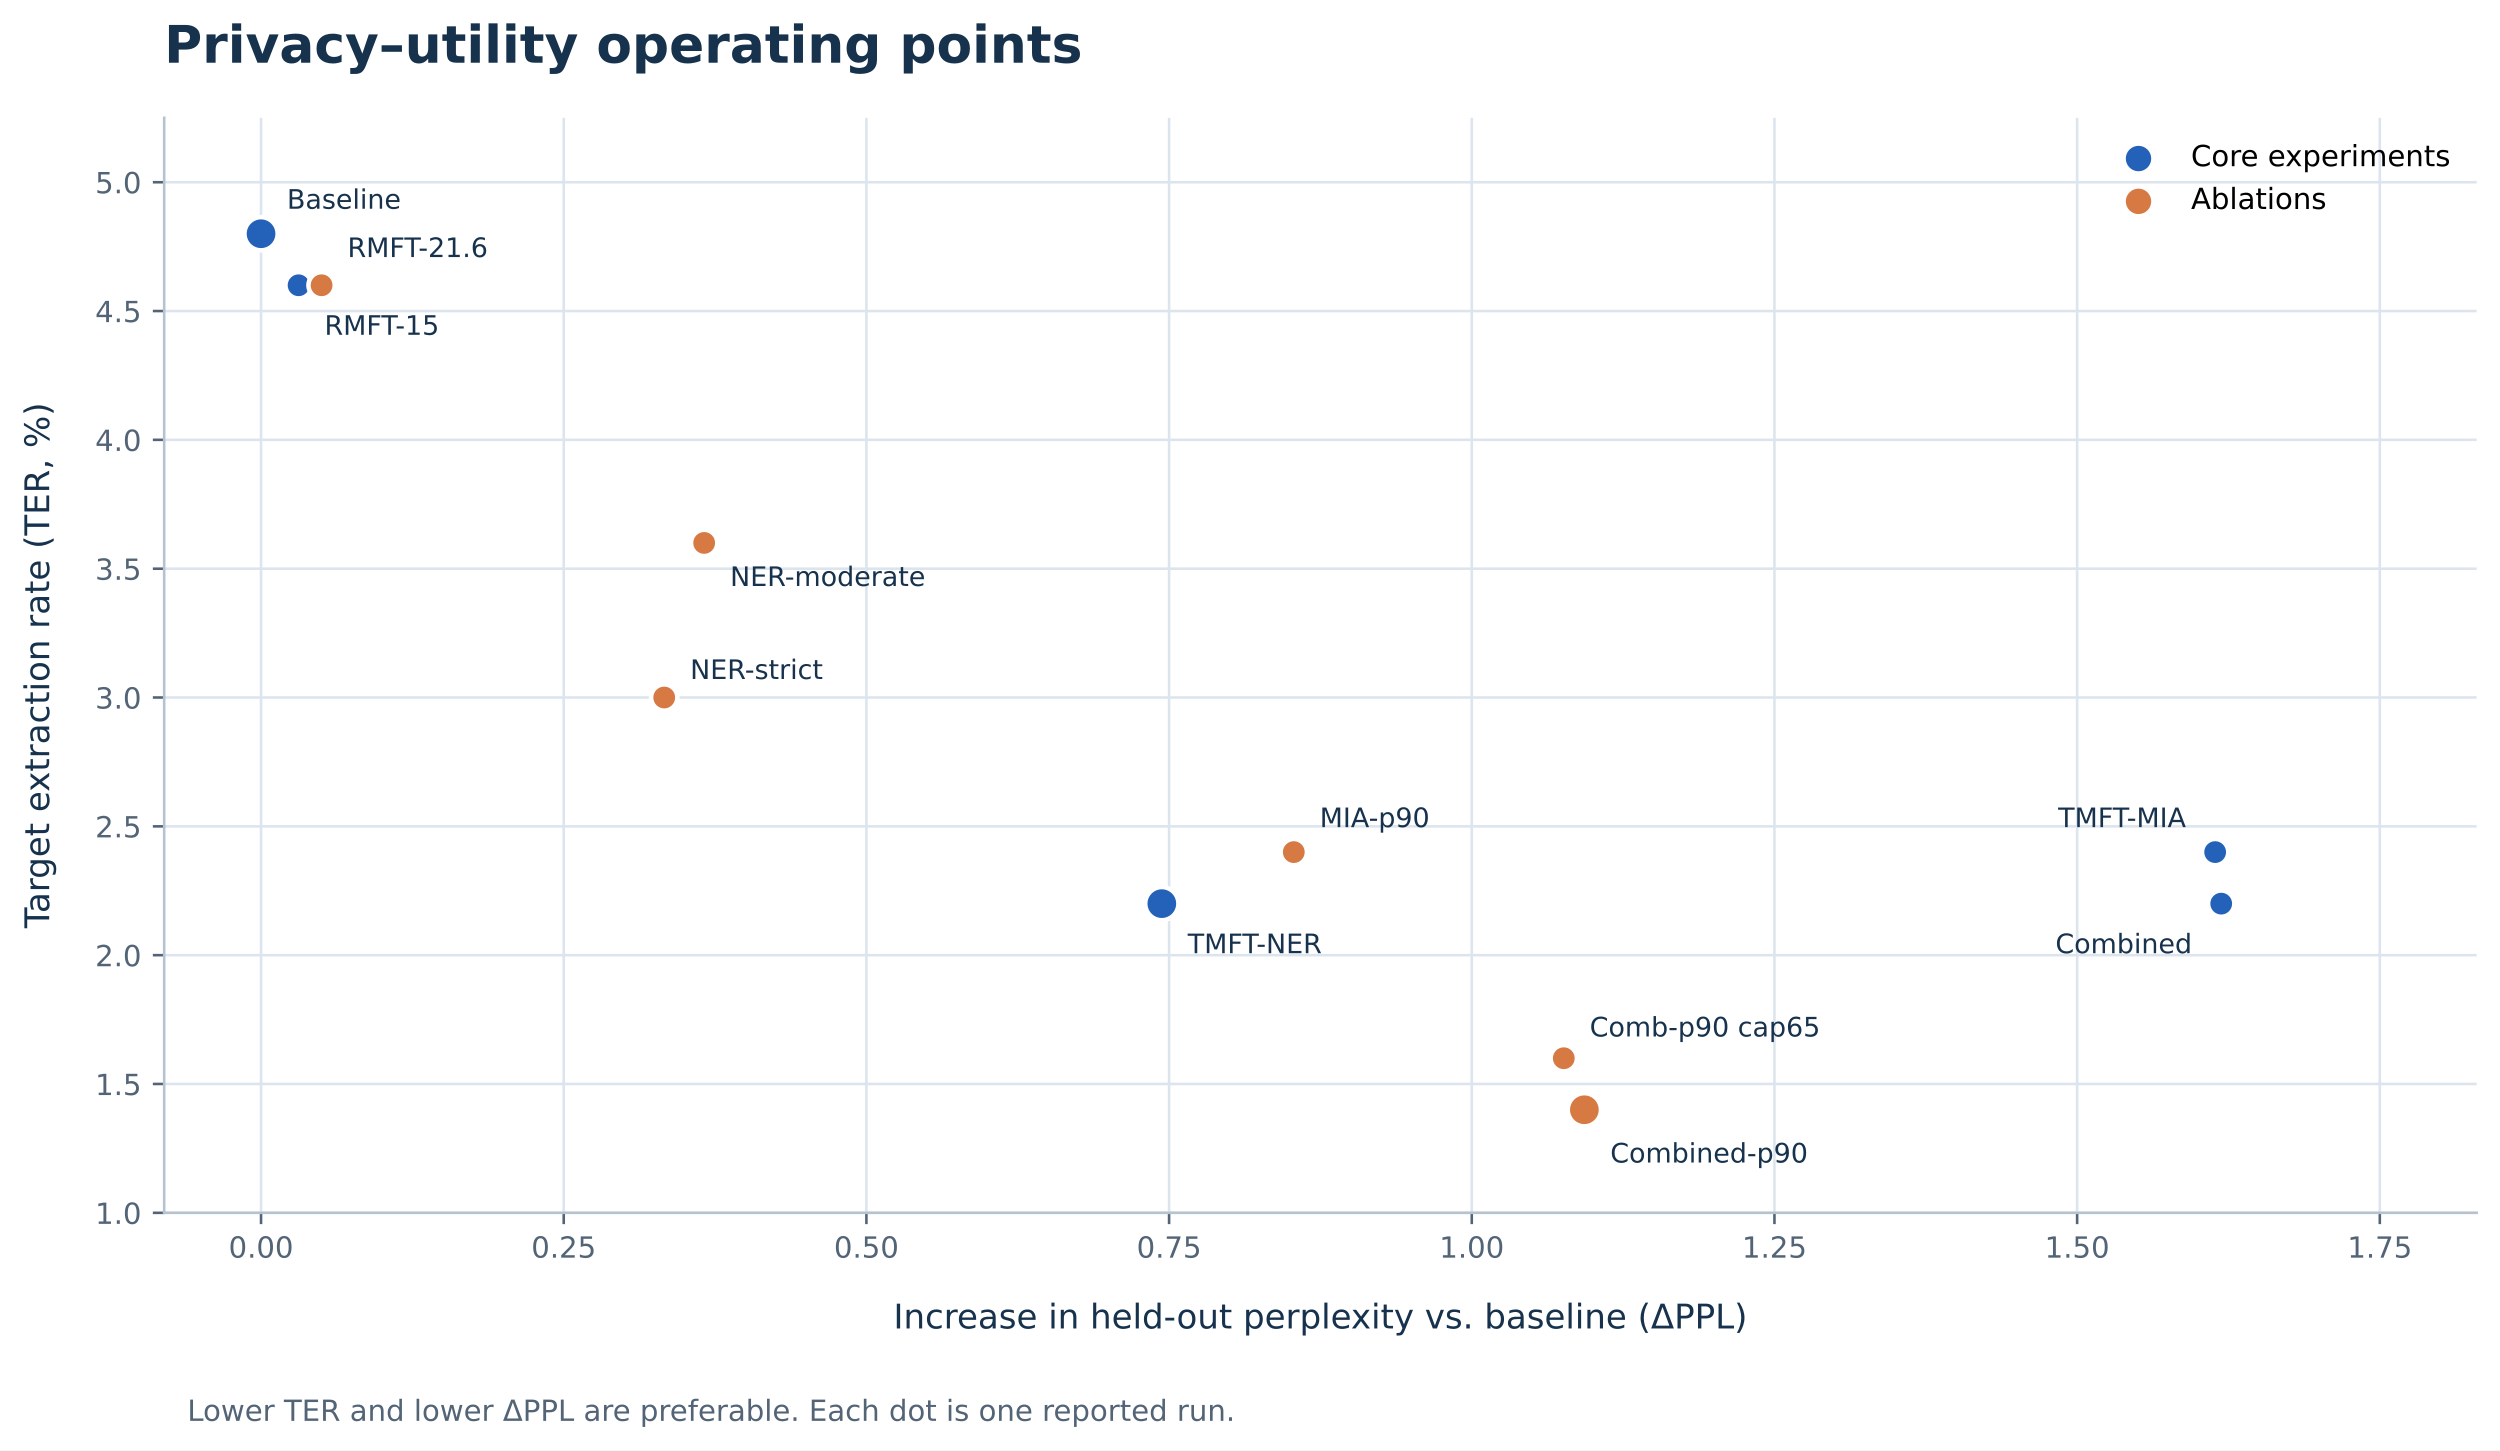
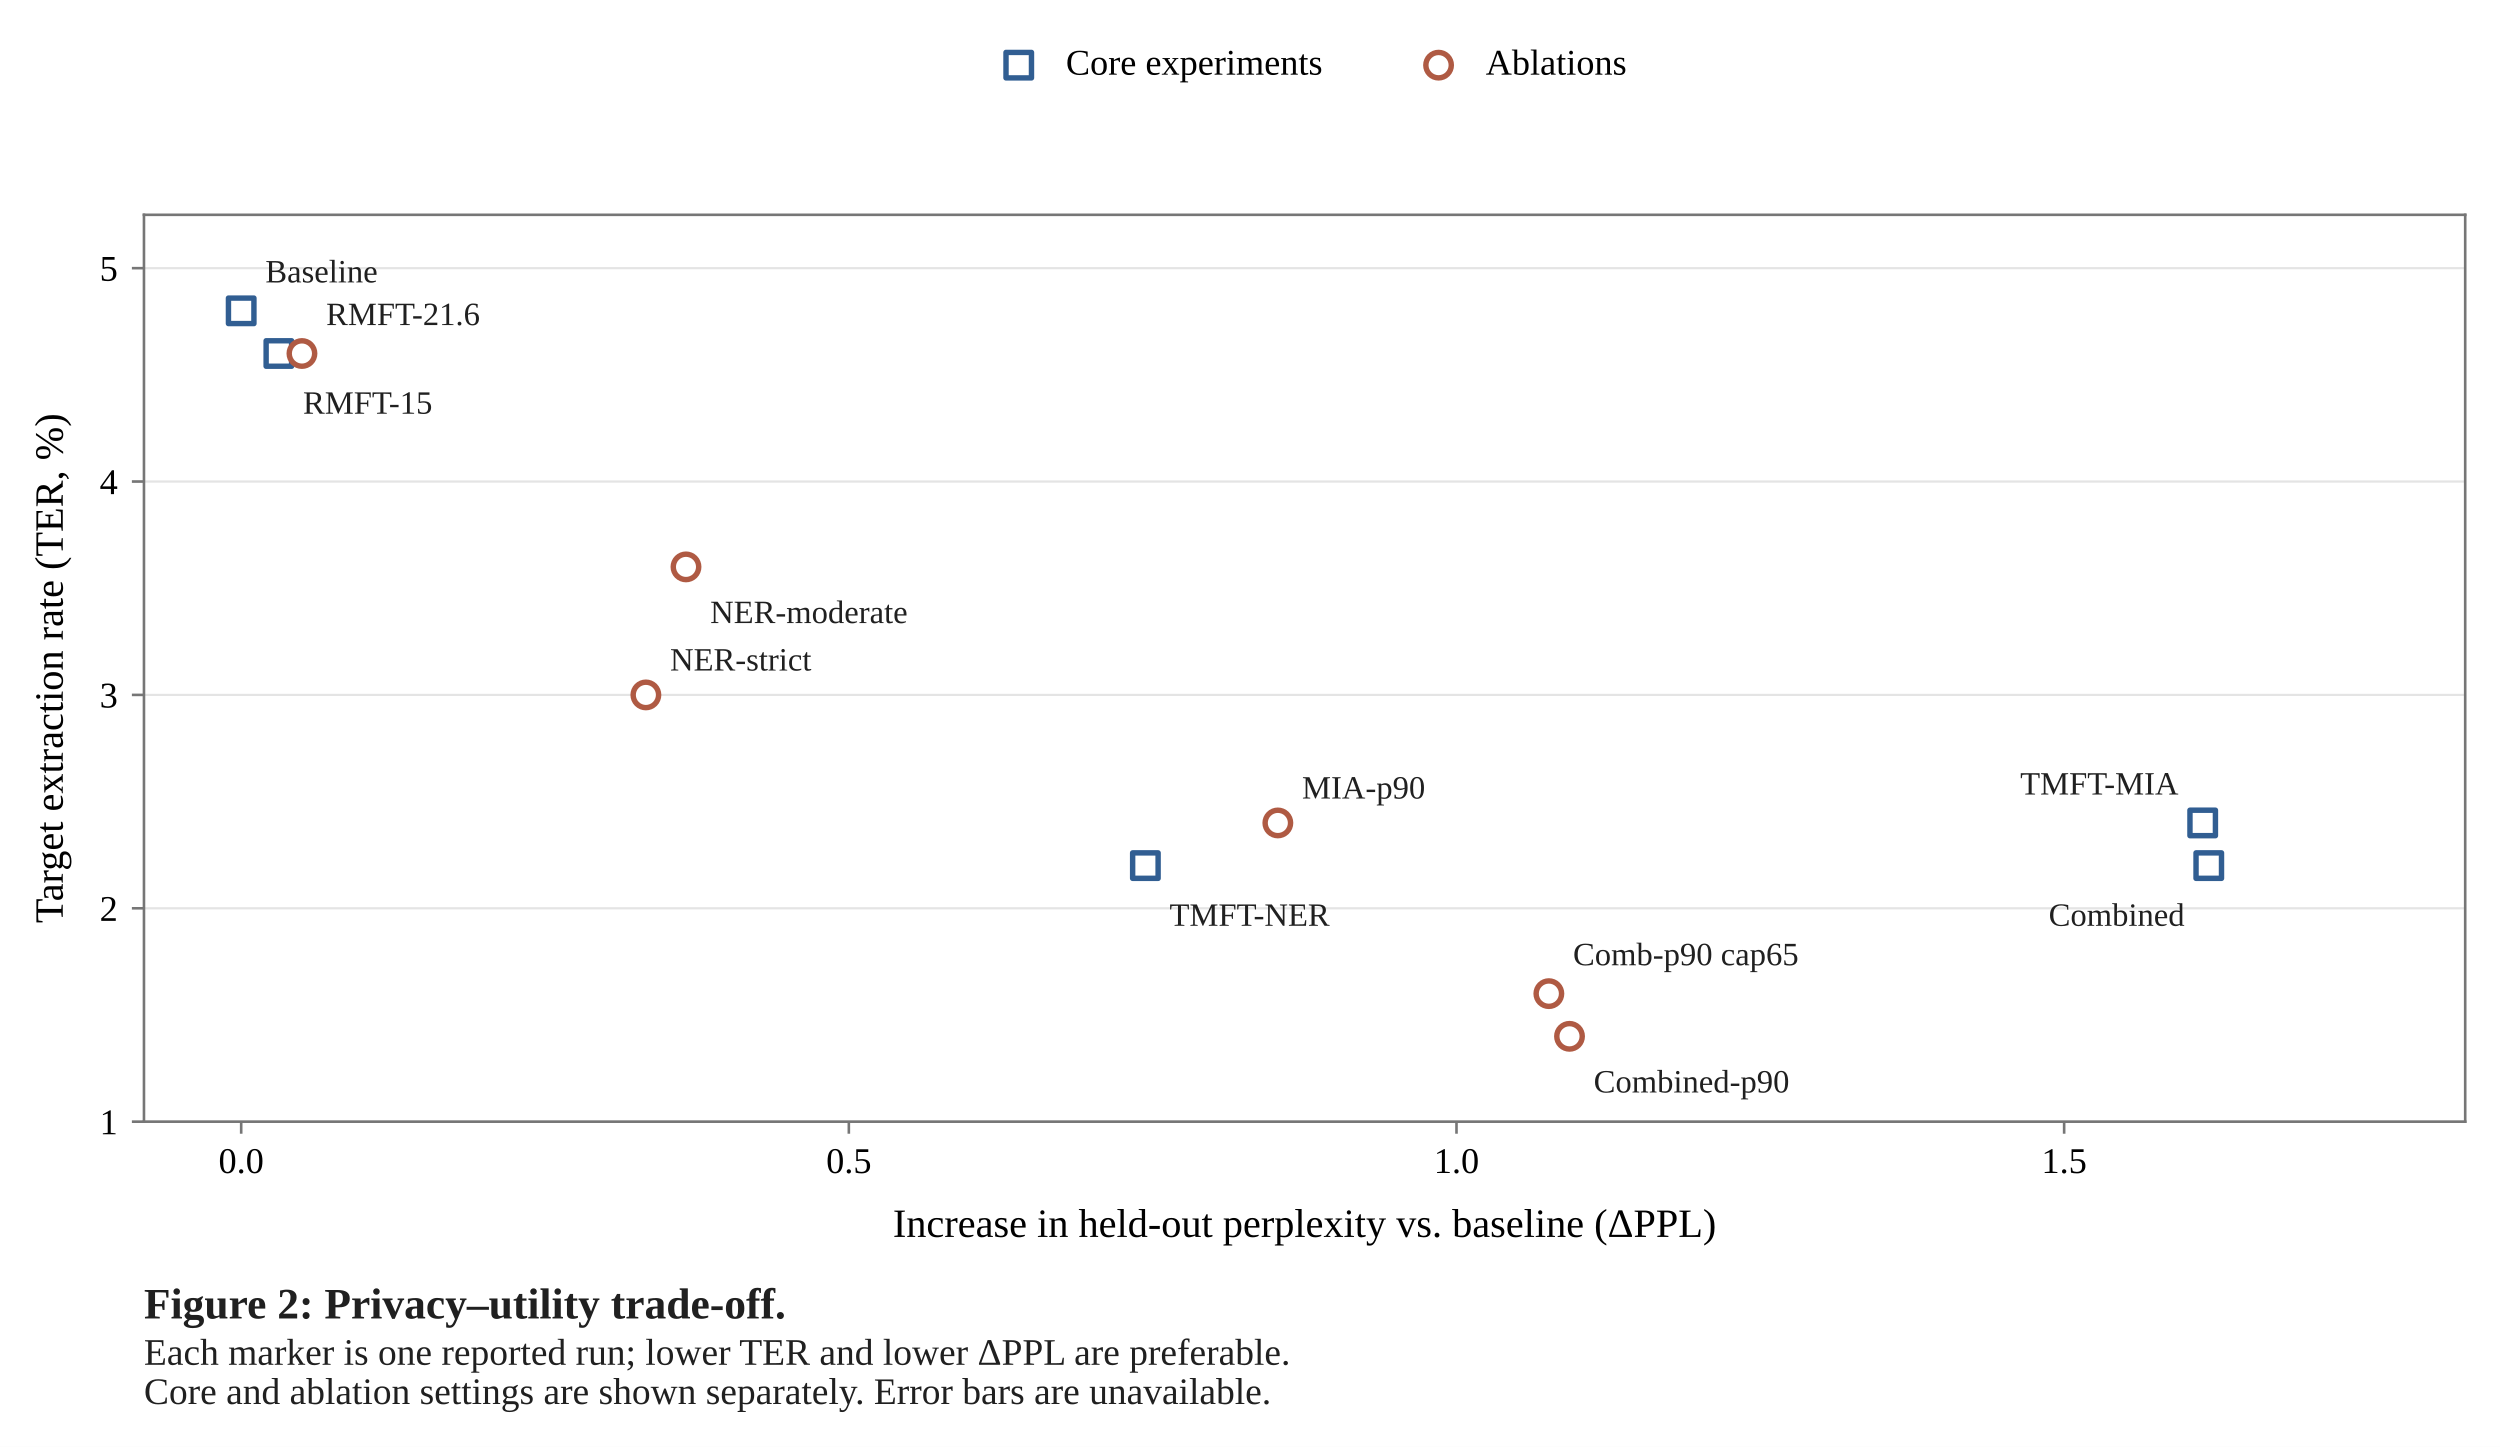
- <svg xmlns="http://www.w3.org/2000/svg" xmlns:xlink="http://www.w3.org/1999/xlink" width="771.6pt" height="447.609pt" viewBox="0 0 771.6 447.609" version="1.1">
+ <svg xmlns="http://www.w3.org/2000/svg" xmlns:xlink="http://www.w3.org/1999/xlink" width="620.67pt" height="359.214pt" viewBox="0 0 620.67 359.214" version="1.1">
  <defs>
    <style type="text/css">*{stroke-linejoin: round; stroke-linecap: butt}</style>
  </defs>
  <g id="figure_1">
    <g id="patch_1">
-       <path d="M 0 447.609 L 771.6 447.609 L 771.6 0 L 0 0 z " style="fill: #ffffff" />
+       <path d="M 0 359.214 L 620.67 359.214 L 620.67 0 L 0 0 z " style="fill: #ffffff" />
    </g>
    <g id="axes_1">
      <g id="patch_2">
-         <path d="M 50.675 374.324 L 764.4 374.324 L 764.4 36.358 L 50.675 36.358 z " style="fill: #ffffff" />
+         <path d="M 35.742 278.475 L 612.03 278.475 L 612.03 53.331 L 35.742 53.331 z " style="fill: #ffffff" />
      </g>
      <g id="matplotlib.axis_1">
        <g id="xtick_1">
          <g id="line2d_1">
-             <path d="M 80.569 374.324 L 80.569 36.358 " clip-path="url(#p975a932d0f)" style="fill: none; stroke: #dce5ed; stroke-width: 0.8; stroke-linecap: square" />
-           </g>
+             <defs>
+               <path id="mac60b189a7" d="M 0 0 L 0 3 " style="stroke: #767676; stroke-width: 0.65" />
+             </defs>
+             <g>
+               <use xlink:href="#mac60b189a7" x="59.879" y="278.475" style="fill: #767676; stroke: #767676; stroke-width: 0.65" />
+             </g>
+           </g>
+           <g id="text_1">
+             <text style="font: 9px 'Times New Roman', 'DejaVu Serif', serif; text-anchor: middle" x="59.879" y="291.224" transform="rotate(-0 59.87928 291.2244)">0.0</text>
+           </g>
+         </g>
+         <g id="xtick_2">
          <g id="line2d_2">
-             <defs>
-               <path id="mc42b92dfee" d="M 0 0 L 0 3.5 " style="stroke: #526476; stroke-width: 0.8" />
-             </defs>
-             <g>
-               <use xlink:href="#mc42b92dfee" x="80.569" y="374.324" style="fill: #526476; stroke: #526476; stroke-width: 0.8" />
-             </g>
-           </g>
-           <g id="text_1">
-             <text style="fill: #526476; font: 9px 'DejaVu Sans', 'Bitstream Vera Sans', 'Computer Modern Sans Serif', 'Lucida Grande', 'Verdana', 'Geneva', 'Lucid', 'Arial', 'Helvetica', 'Avant Garde', sans-serif; text-anchor: middle" x="80.569" y="388.162" transform="rotate(-0 80.56907 388.1625)">0.00</text>
-           </g>
-         </g>
-         <g id="xtick_2">
+             <g>
+               <use xlink:href="#mac60b189a7" x="210.74" y="278.475" style="fill: #767676; stroke: #767676; stroke-width: 0.65" />
+             </g>
+           </g>
+           <g id="text_2">
+             <text style="font: 9px 'Times New Roman', 'DejaVu Serif', serif; text-anchor: middle" x="210.74" y="291.224" transform="rotate(-0 210.74 291.2244)">0.5</text>
+           </g>
+         </g>
+         <g id="xtick_3">
          <g id="line2d_3">
-             <path d="M 173.989 374.324 L 173.989 36.358 " clip-path="url(#p975a932d0f)" style="fill: none; stroke: #dce5ed; stroke-width: 0.8; stroke-linecap: square" />
-           </g>
+             <g>
+               <use xlink:href="#mac60b189a7" x="361.601" y="278.475" style="fill: #767676; stroke: #767676; stroke-width: 0.65" />
+             </g>
+           </g>
+           <g id="text_3">
+             <text style="font: 9px 'Times New Roman', 'DejaVu Serif', serif; text-anchor: middle" x="361.601" y="291.224" transform="rotate(-0 361.6007 291.2244)">1.0</text>
+           </g>
+         </g>
+         <g id="xtick_4">
          <g id="line2d_4">
            <g>
-               <use xlink:href="#mc42b92dfee" x="173.989" y="374.324" style="fill: #526476; stroke: #526476; stroke-width: 0.8" />
-             </g>
-           </g>
-           <g id="text_2">
-             <text style="fill: #526476; font: 9px 'DejaVu Sans', 'Bitstream Vera Sans', 'Computer Modern Sans Serif', 'Lucida Grande', 'Verdana', 'Geneva', 'Lucid', 'Arial', 'Helvetica', 'Avant Garde', sans-serif; text-anchor: middle" x="173.989" y="388.162" transform="rotate(-0 173.9885 388.1625)">0.25</text>
-           </g>
-         </g>
-         <g id="xtick_3">
-           <g id="line2d_5">
-             <path d="M 267.408 374.324 L 267.408 36.358 " clip-path="url(#p975a932d0f)" style="fill: none; stroke: #dce5ed; stroke-width: 0.8; stroke-linecap: square" />
-           </g>
-           <g id="line2d_6">
-             <g>
-               <use xlink:href="#mc42b92dfee" x="267.408" y="374.324" style="fill: #526476; stroke: #526476; stroke-width: 0.8" />
-             </g>
-           </g>
-           <g id="text_3">
-             <text style="fill: #526476; font: 9px 'DejaVu Sans', 'Bitstream Vera Sans', 'Computer Modern Sans Serif', 'Lucida Grande', 'Verdana', 'Geneva', 'Lucid', 'Arial', 'Helvetica', 'Avant Garde', sans-serif; text-anchor: middle" x="267.408" y="388.162" transform="rotate(-0 267.408 388.1625)">0.50</text>
-           </g>
-         </g>
-         <g id="xtick_4">
-           <g id="line2d_7">
-             <path d="M 360.827 374.324 L 360.827 36.358 " clip-path="url(#p975a932d0f)" style="fill: none; stroke: #dce5ed; stroke-width: 0.8; stroke-linecap: square" />
-           </g>
-           <g id="line2d_8">
-             <g>
-               <use xlink:href="#mc42b92dfee" x="360.827" y="374.324" style="fill: #526476; stroke: #526476; stroke-width: 0.8" />
+               <use xlink:href="#mac60b189a7" x="512.461" y="278.475" style="fill: #767676; stroke: #767676; stroke-width: 0.65" />
            </g>
          </g>
          <g id="text_4">
-             <text style="fill: #526476; font: 9px 'DejaVu Sans', 'Bitstream Vera Sans', 'Computer Modern Sans Serif', 'Lucida Grande', 'Verdana', 'Geneva', 'Lucid', 'Arial', 'Helvetica', 'Avant Garde', sans-serif; text-anchor: middle" x="360.827" y="388.162" transform="rotate(-0 360.8275 388.1625)">0.75</text>
-           </g>
-         </g>
-         <g id="xtick_5">
-           <g id="line2d_9">
-             <path d="M 454.247 374.324 L 454.247 36.358 " clip-path="url(#p975a932d0f)" style="fill: none; stroke: #dce5ed; stroke-width: 0.8; stroke-linecap: square" />
-           </g>
-           <g id="line2d_10">
-             <g>
-               <use xlink:href="#mc42b92dfee" x="454.247" y="374.324" style="fill: #526476; stroke: #526476; stroke-width: 0.8" />
-             </g>
-           </g>
-           <g id="text_5">
-             <text style="fill: #526476; font: 9px 'DejaVu Sans', 'Bitstream Vera Sans', 'Computer Modern Sans Serif', 'Lucida Grande', 'Verdana', 'Geneva', 'Lucid', 'Arial', 'Helvetica', 'Avant Garde', sans-serif; text-anchor: middle" x="454.247" y="388.162" transform="rotate(-0 454.2469 388.1625)">1.00</text>
-           </g>
-         </g>
-         <g id="xtick_6">
-           <g id="line2d_11">
-             <path d="M 547.666 374.324 L 547.666 36.358 " clip-path="url(#p975a932d0f)" style="fill: none; stroke: #dce5ed; stroke-width: 0.8; stroke-linecap: square" />
-           </g>
-           <g id="line2d_12">
-             <g>
-               <use xlink:href="#mc42b92dfee" x="547.666" y="374.324" style="fill: #526476; stroke: #526476; stroke-width: 0.8" />
-             </g>
-           </g>
-           <g id="text_6">
-             <text style="fill: #526476; font: 9px 'DejaVu Sans', 'Bitstream Vera Sans', 'Computer Modern Sans Serif', 'Lucida Grande', 'Verdana', 'Geneva', 'Lucid', 'Arial', 'Helvetica', 'Avant Garde', sans-serif; text-anchor: middle" x="547.666" y="388.162" transform="rotate(-0 547.6664 388.1625)">1.25</text>
-           </g>
-         </g>
-         <g id="xtick_7">
-           <g id="line2d_13">
-             <path d="M 641.086 374.324 L 641.086 36.358 " clip-path="url(#p975a932d0f)" style="fill: none; stroke: #dce5ed; stroke-width: 0.8; stroke-linecap: square" />
-           </g>
-           <g id="line2d_14">
-             <g>
-               <use xlink:href="#mc42b92dfee" x="641.086" y="374.324" style="fill: #526476; stroke: #526476; stroke-width: 0.8" />
-             </g>
-           </g>
-           <g id="text_7">
-             <text style="fill: #526476; font: 9px 'DejaVu Sans', 'Bitstream Vera Sans', 'Computer Modern Sans Serif', 'Lucida Grande', 'Verdana', 'Geneva', 'Lucid', 'Arial', 'Helvetica', 'Avant Garde', sans-serif; text-anchor: middle" x="641.086" y="388.162" transform="rotate(-0 641.0858 388.1625)">1.50</text>
-           </g>
-         </g>
-         <g id="xtick_8">
-           <g id="line2d_15">
-             <path d="M 734.505 374.324 L 734.505 36.358 " clip-path="url(#p975a932d0f)" style="fill: none; stroke: #dce5ed; stroke-width: 0.8; stroke-linecap: square" />
-           </g>
-           <g id="line2d_16">
-             <g>
-               <use xlink:href="#mc42b92dfee" x="734.505" y="374.324" style="fill: #526476; stroke: #526476; stroke-width: 0.8" />
-             </g>
-           </g>
-           <g id="text_8">
-             <text style="fill: #526476; font: 9px 'DejaVu Sans', 'Bitstream Vera Sans', 'Computer Modern Sans Serif', 'Lucida Grande', 'Verdana', 'Geneva', 'Lucid', 'Arial', 'Helvetica', 'Avant Garde', sans-serif; text-anchor: middle" x="734.505" y="388.162" transform="rotate(-0 734.5053 388.1625)">1.75</text>
-           </g>
-         </g>
-         <g id="text_9">
-           <text style="fill: #17324d; font: 10.5px 'DejaVu Sans', 'Bitstream Vera Sans', 'Computer Modern Sans Serif', 'Lucida Grande', 'Verdana', 'Geneva', 'Lucid', 'Arial', 'Helvetica', 'Avant Garde', sans-serif; text-anchor: middle" x="407.537" y="410.013" transform="rotate(-0 407.5372 410.0126)">Increase in held-out perplexity vs. baseline (ΔPPL)</text>
+             <text style="font: 9px 'Times New Roman', 'DejaVu Serif', serif; text-anchor: middle" x="512.461" y="291.224" transform="rotate(-0 512.4615 291.2244)">1.5</text>
+           </g>
+         </g>
+         <g id="text_5">
+           <text style="font: 10px 'Times New Roman', 'DejaVu Serif', serif; text-anchor: middle" x="323.886" y="307.093" transform="rotate(-0 323.8856 307.0933)">Increase in held-out perplexity vs. baseline (ΔPPL)</text>
        </g>
      </g>
      <g id="matplotlib.axis_2">
        <g id="ytick_1">
-           <g id="line2d_17">
-             <path d="M 50.675 374.324 L 764.4 374.324 " clip-path="url(#p975a932d0f)" style="fill: none; stroke: #dce5ed; stroke-width: 0.8; stroke-linecap: square" />
-           </g>
-           <g id="line2d_18">
+           <g id="line2d_5">
+             <path d="M 35.742 278.475 L 612.03 278.475 " clip-path="url(#ped0e043aca)" style="fill: none; stroke: #e4e4e4; stroke-width: 0.55; stroke-linecap: square" />
+           </g>
+           <g id="line2d_6">
            <defs>
-               <path id="m2c72aae55b" d="M 0 0 L -3.5 0 " style="stroke: #526476; stroke-width: 0.8" />
+               <path id="mcfe1f714eb" d="M 0 0 L -3 0 " style="stroke: #767676; stroke-width: 0.65" />
            </defs>
            <g>
-               <use xlink:href="#m2c72aae55b" x="50.675" y="374.324" style="fill: #526476; stroke: #526476; stroke-width: 0.8" />
+               <use xlink:href="#mcfe1f714eb" x="35.742" y="278.475" style="fill: #767676; stroke: #767676; stroke-width: 0.65" />
+             </g>
+           </g>
+           <g id="text_6">
+             <text style="font: 9px 'Times New Roman', 'DejaVu Serif', serif; text-anchor: end" x="29.242" y="281.6" transform="rotate(-0 29.24156 281.5997)">1</text>
+           </g>
+         </g>
+         <g id="ytick_2">
+           <g id="line2d_7">
+             <path d="M 35.742 225.5 L 612.03 225.5 " clip-path="url(#ped0e043aca)" style="fill: none; stroke: #e4e4e4; stroke-width: 0.55; stroke-linecap: square" />
+           </g>
+           <g id="line2d_8">
+             <g>
+               <use xlink:href="#mcfe1f714eb" x="35.742" y="225.5" style="fill: #767676; stroke: #767676; stroke-width: 0.65" />
+             </g>
+           </g>
+           <g id="text_7">
+             <text style="font: 9px 'Times New Roman', 'DejaVu Serif', serif; text-anchor: end" x="29.242" y="228.625" transform="rotate(-0 29.24156 228.6246)">2</text>
+           </g>
+         </g>
+         <g id="ytick_3">
+           <g id="line2d_9">
+             <path d="M 35.742 172.525 L 612.03 172.525 " clip-path="url(#ped0e043aca)" style="fill: none; stroke: #e4e4e4; stroke-width: 0.55; stroke-linecap: square" />
+           </g>
+           <g id="line2d_10">
+             <g>
+               <use xlink:href="#mcfe1f714eb" x="35.742" y="172.525" style="fill: #767676; stroke: #767676; stroke-width: 0.65" />
+             </g>
+           </g>
+           <g id="text_8">
+             <text style="font: 9px 'Times New Roman', 'DejaVu Serif', serif; text-anchor: end" x="29.242" y="175.65" transform="rotate(-0 29.24156 175.6496)">3</text>
+           </g>
+         </g>
+         <g id="ytick_4">
+           <g id="line2d_11">
+             <path d="M 35.742 119.55 L 612.03 119.55 " clip-path="url(#ped0e043aca)" style="fill: none; stroke: #e4e4e4; stroke-width: 0.55; stroke-linecap: square" />
+           </g>
+           <g id="line2d_12">
+             <g>
+               <use xlink:href="#mcfe1f714eb" x="35.742" y="119.55" style="fill: #767676; stroke: #767676; stroke-width: 0.65" />
+             </g>
+           </g>
+           <g id="text_9">
+             <text style="font: 9px 'Times New Roman', 'DejaVu Serif', serif; text-anchor: end" x="29.242" y="122.675" transform="rotate(-0 29.24156 122.6745)">4</text>
+           </g>
+         </g>
+         <g id="ytick_5">
+           <g id="line2d_13">
+             <path d="M 35.742 66.575 L 612.03 66.575 " clip-path="url(#ped0e043aca)" style="fill: none; stroke: #e4e4e4; stroke-width: 0.55; stroke-linecap: square" />
+           </g>
+           <g id="line2d_14">
+             <g>
+               <use xlink:href="#mcfe1f714eb" x="35.742" y="66.575" style="fill: #767676; stroke: #767676; stroke-width: 0.65" />
            </g>
          </g>
          <g id="text_10">
-             <text style="fill: #526476; font: 9px 'DejaVu Sans', 'Bitstream Vera Sans', 'Computer Modern Sans Serif', 'Lucida Grande', 'Verdana', 'Geneva', 'Lucid', 'Arial', 'Helvetica', 'Avant Garde', sans-serif; text-anchor: end" x="43.675" y="377.743" transform="rotate(-0 43.67484 377.7432)">1.0</text>
-           </g>
-         </g>
-         <g id="ytick_2">
-           <g id="line2d_19">
-             <path d="M 50.675 334.563 L 764.4 334.563 " clip-path="url(#p975a932d0f)" style="fill: none; stroke: #dce5ed; stroke-width: 0.8; stroke-linecap: square" />
-           </g>
-           <g id="line2d_20">
-             <g>
-               <use xlink:href="#m2c72aae55b" x="50.675" y="334.563" style="fill: #526476; stroke: #526476; stroke-width: 0.8" />
-             </g>
-           </g>
-           <g id="text_11">
-             <text style="fill: #526476; font: 9px 'DejaVu Sans', 'Bitstream Vera Sans', 'Computer Modern Sans Serif', 'Lucida Grande', 'Verdana', 'Geneva', 'Lucid', 'Arial', 'Helvetica', 'Avant Garde', sans-serif; text-anchor: end" x="43.675" y="337.982" transform="rotate(-0 43.67484 337.9824)">1.5</text>
-           </g>
-         </g>
-         <g id="ytick_3">
-           <g id="line2d_21">
-             <path d="M 50.675 294.802 L 764.4 294.802 " clip-path="url(#p975a932d0f)" style="fill: none; stroke: #dce5ed; stroke-width: 0.8; stroke-linecap: square" />
-           </g>
-           <g id="line2d_22">
-             <g>
-               <use xlink:href="#m2c72aae55b" x="50.675" y="294.802" style="fill: #526476; stroke: #526476; stroke-width: 0.8" />
-             </g>
-           </g>
-           <g id="text_12">
-             <text style="fill: #526476; font: 9px 'DejaVu Sans', 'Bitstream Vera Sans', 'Computer Modern Sans Serif', 'Lucida Grande', 'Verdana', 'Geneva', 'Lucid', 'Arial', 'Helvetica', 'Avant Garde', sans-serif; text-anchor: end" x="43.675" y="298.222" transform="rotate(-0 43.67484 298.2217)">2.0</text>
-           </g>
-         </g>
-         <g id="ytick_4">
-           <g id="line2d_23">
-             <path d="M 50.675 255.042 L 764.4 255.042 " clip-path="url(#p975a932d0f)" style="fill: none; stroke: #dce5ed; stroke-width: 0.8; stroke-linecap: square" />
-           </g>
-           <g id="line2d_24">
-             <g>
-               <use xlink:href="#m2c72aae55b" x="50.675" y="255.042" style="fill: #526476; stroke: #526476; stroke-width: 0.8" />
-             </g>
-           </g>
-           <g id="text_13">
-             <text style="fill: #526476; font: 9px 'DejaVu Sans', 'Bitstream Vera Sans', 'Computer Modern Sans Serif', 'Lucida Grande', 'Verdana', 'Geneva', 'Lucid', 'Arial', 'Helvetica', 'Avant Garde', sans-serif; text-anchor: end" x="43.675" y="258.461" transform="rotate(-0 43.67484 258.4609)">2.5</text>
-           </g>
-         </g>
-         <g id="ytick_5">
-           <g id="line2d_25">
-             <path d="M 50.675 215.281 L 764.4 215.281 " clip-path="url(#p975a932d0f)" style="fill: none; stroke: #dce5ed; stroke-width: 0.8; stroke-linecap: square" />
-           </g>
-           <g id="line2d_26">
-             <g>
-               <use xlink:href="#m2c72aae55b" x="50.675" y="215.281" style="fill: #526476; stroke: #526476; stroke-width: 0.8" />
-             </g>
-           </g>
-           <g id="text_14">
-             <text style="fill: #526476; font: 9px 'DejaVu Sans', 'Bitstream Vera Sans', 'Computer Modern Sans Serif', 'Lucida Grande', 'Verdana', 'Geneva', 'Lucid', 'Arial', 'Helvetica', 'Avant Garde', sans-serif; text-anchor: end" x="43.675" y="218.7" transform="rotate(-0 43.67484 218.7002)">3.0</text>
-           </g>
-         </g>
-         <g id="ytick_6">
-           <g id="line2d_27">
-             <path d="M 50.675 175.52 L 764.4 175.52 " clip-path="url(#p975a932d0f)" style="fill: none; stroke: #dce5ed; stroke-width: 0.8; stroke-linecap: square" />
-           </g>
-           <g id="line2d_28">
-             <g>
-               <use xlink:href="#m2c72aae55b" x="50.675" y="175.52" style="fill: #526476; stroke: #526476; stroke-width: 0.8" />
-             </g>
-           </g>
-           <g id="text_15">
-             <text style="fill: #526476; font: 9px 'DejaVu Sans', 'Bitstream Vera Sans', 'Computer Modern Sans Serif', 'Lucida Grande', 'Verdana', 'Geneva', 'Lucid', 'Arial', 'Helvetica', 'Avant Garde', sans-serif; text-anchor: end" x="43.675" y="178.939" transform="rotate(-0 43.67484 178.9394)">3.5</text>
-           </g>
-         </g>
-         <g id="ytick_7">
-           <g id="line2d_29">
-             <path d="M 50.675 135.759 L 764.4 135.759 " clip-path="url(#p975a932d0f)" style="fill: none; stroke: #dce5ed; stroke-width: 0.8; stroke-linecap: square" />
-           </g>
-           <g id="line2d_30">
-             <g>
-               <use xlink:href="#m2c72aae55b" x="50.675" y="135.759" style="fill: #526476; stroke: #526476; stroke-width: 0.8" />
-             </g>
-           </g>
-           <g id="text_16">
-             <text style="fill: #526476; font: 9px 'DejaVu Sans', 'Bitstream Vera Sans', 'Computer Modern Sans Serif', 'Lucida Grande', 'Verdana', 'Geneva', 'Lucid', 'Arial', 'Helvetica', 'Avant Garde', sans-serif; text-anchor: end" x="43.675" y="139.179" transform="rotate(-0 43.67484 139.1787)">4.0</text>
-           </g>
-         </g>
-         <g id="ytick_8">
-           <g id="line2d_31">
-             <path d="M 50.675 95.999 L 764.4 95.999 " clip-path="url(#p975a932d0f)" style="fill: none; stroke: #dce5ed; stroke-width: 0.8; stroke-linecap: square" />
-           </g>
-           <g id="line2d_32">
-             <g>
-               <use xlink:href="#m2c72aae55b" x="50.675" y="95.999" style="fill: #526476; stroke: #526476; stroke-width: 0.8" />
-             </g>
-           </g>
-           <g id="text_17">
-             <text style="fill: #526476; font: 9px 'DejaVu Sans', 'Bitstream Vera Sans', 'Computer Modern Sans Serif', 'Lucida Grande', 'Verdana', 'Geneva', 'Lucid', 'Arial', 'Helvetica', 'Avant Garde', sans-serif; text-anchor: end" x="43.675" y="99.418" transform="rotate(-0 43.67484 99.41792)">4.5</text>
-           </g>
-         </g>
-         <g id="ytick_9">
-           <g id="line2d_33">
-             <path d="M 50.675 56.238 L 764.4 56.238 " clip-path="url(#p975a932d0f)" style="fill: none; stroke: #dce5ed; stroke-width: 0.8; stroke-linecap: square" />
-           </g>
-           <g id="line2d_34">
-             <g>
-               <use xlink:href="#m2c72aae55b" x="50.675" y="56.238" style="fill: #526476; stroke: #526476; stroke-width: 0.8" />
-             </g>
-           </g>
-           <g id="text_18">
-             <text style="fill: #526476; font: 9px 'DejaVu Sans', 'Bitstream Vera Sans', 'Computer Modern Sans Serif', 'Lucida Grande', 'Verdana', 'Geneva', 'Lucid', 'Arial', 'Helvetica', 'Avant Garde', sans-serif; text-anchor: end" x="43.675" y="59.657" transform="rotate(-0 43.67484 59.65717)">5.0</text>
-           </g>
-         </g>
-         <g id="text_19">
-           <text style="fill: #17324d; font: 10.5px 'DejaVu Sans', 'Bitstream Vera Sans', 'Computer Modern Sans Serif', 'Lucida Grande', 'Verdana', 'Geneva', 'Lucid', 'Arial', 'Helvetica', 'Avant Garde', sans-serif; text-anchor: middle" x="15.178" y="205.341" transform="rotate(-90 15.17836 205.3407)">Target extraction rate (TER, %)</text>
+             <text style="font: 9px 'Times New Roman', 'DejaVu Serif', serif; text-anchor: end" x="29.242" y="69.699" transform="rotate(-0 29.24156 69.69945)">5</text>
+           </g>
+         </g>
+         <g id="text_11">
+           <text style="font: 10px 'Times New Roman', 'DejaVu Serif', serif; text-anchor: middle" x="15.584" y="165.903" transform="rotate(-90 15.58375 165.903)">Target extraction rate (TER, %)</text>
        </g>
      </g>
      <g id="patch_3">
-         <path d="M 50.675 374.324 L 50.675 36.358 " style="fill: none; stroke: #b6c3cf; stroke-width: 0.8; stroke-linejoin: miter; stroke-linecap: square" />
+         <path d="M 35.742 278.475 L 35.742 53.331 " style="fill: none; stroke: #767676; stroke-width: 0.65; stroke-linejoin: miter; stroke-linecap: square" />
      </g>
      <g id="patch_4">
-         <path d="M 50.675 374.324 L 764.4 374.324 " style="fill: none; stroke: #b6c3cf; stroke-width: 0.8; stroke-linejoin: miter; stroke-linecap: square" />
+         <path d="M 612.03 278.475 L 612.03 53.331 " style="fill: none; stroke: #767676; stroke-width: 0.65; stroke-linejoin: miter; stroke-linecap: square" />
+       </g>
+       <g id="patch_5">
+         <path d="M 35.742 278.475 L 612.03 278.475 " style="fill: none; stroke: #767676; stroke-width: 0.65; stroke-linejoin: miter; stroke-linecap: square" />
+       </g>
+       <g id="patch_6">
+         <path d="M 35.742 53.331 L 612.03 53.331 " style="fill: none; stroke: #767676; stroke-width: 0.65; stroke-linejoin: miter; stroke-linecap: square" />
      </g>
      <g id="PathCollection_1">
-         <path d="M 80.569 77.266 C 81.928 77.266 83.231 76.726 84.192 75.765 C 85.153 74.804 85.693 73.501 85.693 72.142 C 85.693 70.783 85.153 69.48 84.192 68.519 C 83.231 67.559 81.928 67.019 80.569 67.019 C 79.21 67.019 77.907 67.559 76.946 68.519 C 75.985 69.48 75.446 70.783 75.446 72.142 C 75.446 73.501 75.985 74.804 76.946 75.765 C 77.907 76.726 79.21 77.266 80.569 77.266 z " clip-path="url(#p975a932d0f)" style="fill: #2462b9; stroke: #ffffff; stroke-width: 1.4" />
-         <path d="M 92.153 92.108 C 93.23 92.108 94.264 91.68 95.025 90.919 C 95.787 90.157 96.215 89.124 96.215 88.046 C 96.215 86.969 95.787 85.936 95.025 85.174 C 94.264 84.412 93.23 83.984 92.153 83.984 C 91.076 83.984 90.043 84.412 89.281 85.174 C 88.519 85.936 88.091 86.969 88.091 88.046 C 88.091 89.124 88.519 90.157 89.281 90.919 C 90.043 91.68 91.076 92.108 92.153 92.108 z " clip-path="url(#p975a932d0f)" style="fill: #2462b9; stroke: #ffffff; stroke-width: 1.4" />
-         <path d="M 358.585 284.022 C 359.944 284.022 361.247 283.482 362.208 282.521 C 363.169 281.56 363.709 280.257 363.709 278.898 C 363.709 277.539 363.169 276.236 362.208 275.275 C 361.247 274.314 359.944 273.775 358.585 273.775 C 357.227 273.775 355.923 274.314 354.963 275.275 C 354.002 276.236 353.462 277.539 353.462 278.898 C 353.462 280.257 354.002 281.56 354.963 282.521 C 355.923 283.482 357.227 284.022 358.585 284.022 z " clip-path="url(#p975a932d0f)" style="fill: #2462b9; stroke: #ffffff; stroke-width: 1.4" />
-         <path d="M 683.685 267.056 C 684.762 267.056 685.796 266.628 686.557 265.866 C 687.319 265.104 687.747 264.071 687.747 262.994 C 687.747 261.917 687.319 260.883 686.557 260.122 C 685.796 259.36 684.762 258.932 683.685 258.932 C 682.608 258.932 681.575 259.36 680.813 260.122 C 680.051 260.883 679.623 261.917 679.623 262.994 C 679.623 264.071 680.051 265.104 680.813 265.866 C 681.575 266.628 682.608 267.056 683.685 267.056 z " clip-path="url(#p975a932d0f)" style="fill: #2462b9; stroke: #ffffff; stroke-width: 1.4" />
-         <path d="M 685.553 282.96 C 686.631 282.96 687.664 282.532 688.426 281.77 C 689.188 281.009 689.616 279.975 689.616 278.898 C 689.616 277.821 689.188 276.788 688.426 276.026 C 687.664 275.264 686.631 274.836 685.553 274.836 C 684.476 274.836 683.443 275.264 682.681 276.026 C 681.919 276.788 681.491 277.821 681.491 278.898 C 681.491 279.975 681.919 281.009 682.681 281.77 C 683.443 282.532 684.476 282.96 685.553 282.96 z " clip-path="url(#p975a932d0f)" style="fill: #2462b9; stroke: #ffffff; stroke-width: 1.4" />
+         <defs>
+           <path id="m42fa890b8d" d="M -3.162 3.162 L 3.162 3.162 L 3.162 -3.162 L -3.162 -3.162 z " style="stroke: #315e92; stroke-width: 1.35" />
+         </defs>
+         <g clip-path="url(#ped0e043aca)">
+           <use xlink:href="#m42fa890b8d" x="59.879" y="77.17" style="fill: #ffffff; stroke: #315e92; stroke-width: 1.35" />
+           <use xlink:href="#m42fa890b8d" x="69.233" y="87.765" style="fill: #ffffff; stroke: #315e92; stroke-width: 1.35" />
+           <use xlink:href="#m42fa890b8d" x="284.36" y="214.905" style="fill: #ffffff; stroke: #315e92; stroke-width: 1.35" />
+           <use xlink:href="#m42fa890b8d" x="546.858" y="204.31" style="fill: #ffffff; stroke: #315e92; stroke-width: 1.35" />
+           <use xlink:href="#m42fa890b8d" x="548.366" y="214.905" style="fill: #ffffff; stroke: #315e92; stroke-width: 1.35" />
+         </g>
      </g>
      <g id="PathCollection_2">
-         <path d="M 99.253 92.108 C 100.33 92.108 101.364 91.68 102.125 90.919 C 102.887 90.157 103.315 89.124 103.315 88.046 C 103.315 86.969 102.887 85.936 102.125 85.174 C 101.364 84.412 100.33 83.984 99.253 83.984 C 98.176 83.984 97.142 84.412 96.381 85.174 C 95.619 85.936 95.191 86.969 95.191 88.046 C 95.191 89.124 95.619 90.157 96.381 90.919 C 97.142 91.68 98.176 92.108 99.253 92.108 z " clip-path="url(#p975a932d0f)" style="fill: #d77943; stroke: #ffffff; stroke-width: 1.4" />
-         <path d="M 205.004 219.343 C 206.081 219.343 207.114 218.915 207.876 218.153 C 208.638 217.391 209.066 216.358 209.066 215.281 C 209.066 214.204 208.638 213.17 207.876 212.409 C 207.114 211.647 206.081 211.219 205.004 211.219 C 203.927 211.219 202.893 211.647 202.132 212.409 C 201.37 213.17 200.942 214.204 200.942 215.281 C 200.942 216.358 201.37 217.391 202.132 218.153 C 202.893 218.915 203.927 219.343 205.004 219.343 z " clip-path="url(#p975a932d0f)" style="fill: #d77943; stroke: #ffffff; stroke-width: 1.4" />
-         <path d="M 217.335 171.63 C 218.412 171.63 219.446 171.202 220.207 170.44 C 220.969 169.679 221.397 168.645 221.397 167.568 C 221.397 166.491 220.969 165.457 220.207 164.696 C 219.446 163.934 218.412 163.506 217.335 163.506 C 216.258 163.506 215.225 163.934 214.463 164.696 C 213.701 165.457 213.273 166.491 213.273 167.568 C 213.273 168.645 213.701 169.679 214.463 170.44 C 215.225 171.202 216.258 171.63 217.335 171.63 z " clip-path="url(#p975a932d0f)" style="fill: #d77943; stroke: #ffffff; stroke-width: 1.4" />
-         <path d="M 399.316 267.056 C 400.394 267.056 401.427 266.628 402.189 265.866 C 402.95 265.104 403.378 264.071 403.378 262.994 C 403.378 261.917 402.95 260.883 402.189 260.122 C 401.427 259.36 400.394 258.932 399.316 258.932 C 398.239 258.932 397.206 259.36 396.444 260.122 C 395.682 260.883 395.254 261.917 395.254 262.994 C 395.254 264.071 395.682 265.104 396.444 265.866 C 397.206 266.628 398.239 267.056 399.316 267.056 z " clip-path="url(#p975a932d0f)" style="fill: #d77943; stroke: #ffffff; stroke-width: 1.4" />
-         <path d="M 488.999 347.639 C 490.358 347.639 491.661 347.099 492.622 346.138 C 493.583 345.177 494.122 343.874 494.122 342.515 C 494.122 341.157 493.583 339.853 492.622 338.892 C 491.661 337.932 490.358 337.392 488.999 337.392 C 487.64 337.392 486.337 337.932 485.376 338.892 C 484.415 339.853 483.875 341.157 483.875 342.515 C 483.875 343.874 484.415 345.177 485.376 346.138 C 486.337 347.099 487.64 347.639 488.999 347.639 z " clip-path="url(#p975a932d0f)" style="fill: #d77943; stroke: #ffffff; stroke-width: 1.4" />
-         <path d="M 482.646 330.673 C 483.724 330.673 484.757 330.245 485.519 329.483 C 486.28 328.722 486.708 327.688 486.708 326.611 C 486.708 325.534 486.28 324.5 485.519 323.739 C 484.757 322.977 483.724 322.549 482.646 322.549 C 481.569 322.549 480.536 322.977 479.774 323.739 C 479.012 324.5 478.584 325.534 478.584 326.611 C 478.584 327.688 479.012 328.722 479.774 329.483 C 480.536 330.245 481.569 330.673 482.646 330.673 z " clip-path="url(#p975a932d0f)" style="fill: #d77943; stroke: #ffffff; stroke-width: 1.4" />
+         <defs>
+           <path id="m47a16e3152" d="M 0 3.162 C 0.839 3.162 1.643 2.829 2.236 2.236 C 2.829 1.643 3.162 0.839 3.162 0 C 3.162 -0.839 2.829 -1.643 2.236 -2.236 C 1.643 -2.829 0.839 -3.162 0 -3.162 C -0.839 -3.162 -1.643 -2.829 -2.236 -2.236 C -2.829 -1.643 -3.162 -0.839 -3.162 0 C -3.162 0.839 -2.829 1.643 -2.236 2.236 C -1.643 2.829 -0.839 3.162 0 3.162 z " style="stroke: #af5a43; stroke-width: 1.35" />
+         </defs>
+         <g clip-path="url(#ped0e043aca)">
+           <use xlink:href="#m47a16e3152" x="74.965" y="87.765" style="fill: #ffffff; stroke: #af5a43; stroke-width: 1.35" />
+           <use xlink:href="#m47a16e3152" x="160.353" y="172.525" style="fill: #ffffff; stroke: #af5a43; stroke-width: 1.35" />
+           <use xlink:href="#m47a16e3152" x="170.309" y="140.74" style="fill: #ffffff; stroke: #af5a43; stroke-width: 1.35" />
+           <use xlink:href="#m47a16e3152" x="317.248" y="204.31" style="fill: #ffffff; stroke: #af5a43; stroke-width: 1.35" />
+           <use xlink:href="#m47a16e3152" x="389.661" y="257.285" style="fill: #ffffff; stroke: #af5a43; stroke-width: 1.35" />
+           <use xlink:href="#m47a16e3152" x="384.532" y="246.69" style="fill: #ffffff; stroke: #af5a43; stroke-width: 1.35" />
+         </g>
+       </g>
+       <g id="text_12">
+         <text style="fill: #202020; font: 8.1px 'Times New Roman', 'DejaVu Serif', serif; text-anchor: start" x="65.879" y="70.116" transform="rotate(-0 65.87928 70.11567)">Baseline</text>
+       </g>
+       <g id="text_13">
+         <text style="fill: #202020; font: 8.1px 'Times New Roman', 'DejaVu Serif', serif; text-anchor: start" x="75.233" y="102.711" transform="rotate(-0 75.23265 102.7107)">RMFT-15</text>
+       </g>
+       <g id="text_14">
+         <text style="fill: #202020; font: 8.1px 'Times New Roman', 'DejaVu Serif', serif; text-anchor: start" x="290.36" y="229.851" transform="rotate(-0 290.3601 229.8508)">TMFT-NER</text>
+       </g>
+       <g id="text_15">
+         <text style="fill: #202020; font: 8.1px 'Times New Roman', 'DejaVu Serif', serif; text-anchor: end" x="540.858" y="197.256" transform="rotate(-0 540.8577 197.2558)">TMFT-MIA</text>
+       </g>
+       <g id="text_16">
+         <text style="fill: #202020; font: 8.1px 'Times New Roman', 'DejaVu Serif', serif; text-anchor: end" x="542.366" y="229.851" transform="rotate(-0 542.3663 229.8508)">Combined</text>
+       </g>
+       <g id="text_17">
+         <text style="fill: #202020; font: 8.1px 'Times New Roman', 'DejaVu Serif', serif; text-anchor: start" x="80.965" y="80.711" transform="rotate(-0 80.96535 80.71068)">RMFT-21.6</text>
+       </g>
+       <g id="text_18">
+         <text style="fill: #202020; font: 8.1px 'Times New Roman', 'DejaVu Serif', serif; text-anchor: start" x="166.353" y="166.471" transform="rotate(-0 166.3525 166.4708)">NER-strict</text>
+       </g>
+       <g id="text_19">
+         <text style="fill: #202020; font: 8.1px 'Times New Roman', 'DejaVu Serif', serif; text-anchor: start" x="176.309" y="154.686" transform="rotate(-0 176.3093 154.6857)">NER-moderate</text>
      </g>
      <g id="text_20">
-         <text style="fill: #17324d; font: 8.3px 'DejaVu Sans', 'Bitstream Vera Sans', 'Computer Modern Sans Serif', 'Lucida Grande', 'Verdana', 'Geneva', 'Lucid', 'Arial', 'Helvetica', 'Avant Garde', sans-serif; text-anchor: start" x="88.569" y="64.432" transform="rotate(-0 88.56907 64.43246)">Baseline</text>
+         <text style="fill: #202020; font: 8.1px 'Times New Roman', 'DejaVu Serif', serif; text-anchor: start" x="323.248" y="198.256" transform="rotate(-0 323.2477 198.2558)">MIA-p90</text>
      </g>
      <g id="text_21">
-         <text style="fill: #17324d; font: 8.3px 'DejaVu Sans', 'Bitstream Vera Sans', 'Computer Modern Sans Serif', 'Lucida Grande', 'Verdana', 'Geneva', 'Lucid', 'Arial', 'Helvetica', 'Avant Garde', sans-serif; text-anchor: start" x="100.153" y="103.337" transform="rotate(-0 100.1531 103.3368)">RMFT-15</text>
+         <text style="fill: #202020; font: 8.1px 'Times New Roman', 'DejaVu Serif', serif; text-anchor: start" x="395.661" y="271.231" transform="rotate(-0 395.6608 271.2309)">Combined-p90</text>
      </g>
      <g id="text_22">
-         <text style="fill: #17324d; font: 8.3px 'DejaVu Sans', 'Bitstream Vera Sans', 'Computer Modern Sans Serif', 'Lucida Grande', 'Verdana', 'Geneva', 'Lucid', 'Arial', 'Helvetica', 'Avant Garde', sans-serif; text-anchor: start" x="366.585" y="294.188" transform="rotate(-0 366.5854 294.1884)">TMFT-NER</text>
-       </g>
-       <g id="text_23">
-         <text style="fill: #17324d; font: 8.3px 'DejaVu Sans', 'Bitstream Vera Sans', 'Computer Modern Sans Serif', 'Lucida Grande', 'Verdana', 'Geneva', 'Lucid', 'Arial', 'Helvetica', 'Avant Garde', sans-serif; text-anchor: end" x="674.685" y="255.284" transform="rotate(-0 674.6851 255.2841)">TMFT-MIA</text>
-       </g>
-       <g id="text_24">
-         <text style="fill: #17324d; font: 8.3px 'DejaVu Sans', 'Bitstream Vera Sans', 'Computer Modern Sans Serif', 'Lucida Grande', 'Verdana', 'Geneva', 'Lucid', 'Arial', 'Helvetica', 'Avant Garde', sans-serif; text-anchor: end" x="676.553" y="294.188" transform="rotate(-0 676.5535 294.1884)">Combined</text>
-       </g>
-       <g id="text_25">
-         <text style="fill: #17324d; font: 8.3px 'DejaVu Sans', 'Bitstream Vera Sans', 'Computer Modern Sans Serif', 'Lucida Grande', 'Verdana', 'Geneva', 'Lucid', 'Arial', 'Helvetica', 'Avant Garde', sans-serif; text-anchor: start" x="107.253" y="79.337" transform="rotate(-0 107.253 79.33676)">RMFT-21.6</text>
-       </g>
-       <g id="text_26">
-         <text style="fill: #17324d; font: 8.3px 'DejaVu Sans', 'Bitstream Vera Sans', 'Computer Modern Sans Serif', 'Lucida Grande', 'Verdana', 'Geneva', 'Lucid', 'Arial', 'Helvetica', 'Avant Garde', sans-serif; text-anchor: start" x="213.004" y="209.571" transform="rotate(-0 213.0038 209.5712)">NER-strict</text>
-       </g>
-       <g id="text_27">
-         <text style="fill: #17324d; font: 8.3px 'DejaVu Sans', 'Bitstream Vera Sans', 'Computer Modern Sans Serif', 'Lucida Grande', 'Verdana', 'Geneva', 'Lucid', 'Arial', 'Helvetica', 'Avant Garde', sans-serif; text-anchor: start" x="225.335" y="180.858" transform="rotate(-0 225.3352 180.8583)">NER-moderate</text>
-       </g>
-       <g id="text_28">
-         <text style="fill: #17324d; font: 8.3px 'DejaVu Sans', 'Bitstream Vera Sans', 'Computer Modern Sans Serif', 'Lucida Grande', 'Verdana', 'Geneva', 'Lucid', 'Arial', 'Helvetica', 'Avant Garde', sans-serif; text-anchor: start" x="407.316" y="255.284" transform="rotate(-0 407.3163 255.2841)">MIA-p90</text>
-       </g>
-       <g id="text_29">
-         <text style="fill: #17324d; font: 8.3px 'DejaVu Sans', 'Bitstream Vera Sans', 'Computer Modern Sans Serif', 'Lucida Grande', 'Verdana', 'Geneva', 'Lucid', 'Arial', 'Helvetica', 'Avant Garde', sans-serif; text-anchor: start" x="496.999" y="358.806" transform="rotate(-0 496.999 358.8056)">Combined-p90</text>
-       </g>
-       <g id="text_30">
-         <text style="fill: #17324d; font: 8.3px 'DejaVu Sans', 'Bitstream Vera Sans', 'Computer Modern Sans Serif', 'Lucida Grande', 'Verdana', 'Geneva', 'Lucid', 'Arial', 'Helvetica', 'Avant Garde', sans-serif; text-anchor: start" x="490.646" y="319.901" transform="rotate(-0 490.6464 319.9013)">Comb-p90 cap65</text>
-       </g>
-       <g id="text_31">
-         <text style="fill: #526476; font: 9px 'DejaVu Sans', 'Bitstream Vera Sans', 'Computer Modern Sans Serif', 'Lucida Grande', 'Verdana', 'Geneva', 'Lucid', 'Arial', 'Helvetica', 'Avant Garde', sans-serif; text-anchor: start" x="57.812" y="438.538" transform="rotate(-0 57.81209 438.5375)">Lower TER and lower ΔPPL are preferable. Each dot is one reported run.</text>
-       </g>
-       <g id="text_32">
-         <text style="fill: #17324d; font: 700 16px 'DejaVu Sans', 'Bitstream Vera Sans', 'Computer Modern Sans Serif', 'Lucida Grande', 'Verdana', 'Geneva', 'Lucid', 'Arial', 'Helvetica', 'Avant Garde', sans-serif; text-anchor: start" x="50.675" y="19.358" transform="rotate(-0 50.67484 19.3575)">Privacy–utility operating points</text>
+         <text style="fill: #202020; font: 8.1px 'Times New Roman', 'DejaVu Serif', serif; text-anchor: start" x="390.532" y="239.636" transform="rotate(-0 390.5316 239.6359)">Comb-p90 cap65</text>
      </g>
      <g id="legend_1">
        <g id="PathCollection_3">
-           <defs>
-             <path id="mafb2ade550" d="M 0 4.623 C 1.226 4.623 2.402 4.136 3.269 3.269 C 4.136 2.402 4.623 1.226 4.623 0 C 4.623 -1.226 4.136 -2.402 3.269 -3.269 C 2.402 -4.136 1.226 -4.623 0 -4.623 C -1.226 -4.623 -2.402 -4.136 -3.269 -3.269 C -4.136 -2.402 -4.623 -1.226 -4.623 0 C -4.623 1.226 -4.136 2.402 -3.269 3.269 C -2.402 4.136 -1.226 4.623 0 4.623 z " style="stroke: #ffffff; stroke-width: 1.4" />
-           </defs>
          <g>
-             <use xlink:href="#mafb2ade550" x="660.029" y="48.934" style="fill: #2462b9; stroke: #ffffff; stroke-width: 1.4" />
-           </g>
-         </g>
-         <g id="text_33">
-           <text style="font: 9px 'DejaVu Sans', 'Bitstream Vera Sans', 'Computer Modern Sans Serif', 'Lucida Grande', 'Verdana', 'Geneva', 'Lucid', 'Arial', 'Helvetica', 'Avant Garde', sans-serif; text-anchor: start" x="676.229" y="51.296" transform="rotate(-0 676.2291 51.29609)">Core experiments</text>
+             <use xlink:href="#m42fa890b8d" x="252.921" y="16.177" style="fill: #ffffff; stroke: #315e92; stroke-width: 1.35" />
+           </g>
+         </g>
+         <g id="text_23">
+           <text style="font: 9px 'Times New Roman', 'DejaVu Serif', serif; text-anchor: start" x="264.621" y="18.54" transform="rotate(-0 264.6206 18.54)">Core experiments</text>
        </g>
        <g id="PathCollection_4">
-           <defs>
-             <path id="md668ba9da6" d="M 0 4.623 C 1.226 4.623 2.402 4.136 3.269 3.269 C 4.136 2.402 4.623 1.226 4.623 0 C 4.623 -1.226 4.136 -2.402 3.269 -3.269 C 2.402 -4.136 1.226 -4.623 0 -4.623 C -1.226 -4.623 -2.402 -4.136 -3.269 -3.269 C -4.136 -2.402 -4.623 -1.226 -4.623 0 C -4.623 1.226 -4.136 2.402 -3.269 3.269 C -2.402 4.136 -1.226 4.623 0 4.623 z " style="stroke: #ffffff; stroke-width: 1.4" />
-           </defs>
          <g>
-             <use xlink:href="#md668ba9da6" x="660.029" y="62.144" style="fill: #d77943; stroke: #ffffff; stroke-width: 1.4" />
-           </g>
-         </g>
-         <g id="text_34">
-           <text style="font: 9px 'DejaVu Sans', 'Bitstream Vera Sans', 'Computer Modern Sans Serif', 'Lucida Grande', 'Verdana', 'Geneva', 'Lucid', 'Arial', 'Helvetica', 'Avant Garde', sans-serif; text-anchor: start" x="676.229" y="64.506" transform="rotate(-0 676.2291 64.50641)">Ablations</text>
-         </g>
-       </g>
+             <use xlink:href="#m47a16e3152" x="357.152" y="16.177" style="fill: #ffffff; stroke: #af5a43; stroke-width: 1.35" />
+           </g>
+         </g>
+         <g id="text_24">
+           <text style="font: 9px 'Times New Roman', 'DejaVu Serif', serif; text-anchor: start" x="368.852" y="18.54" transform="rotate(-0 368.8518 18.54)">Ablations</text>
+         </g>
+       </g>
+     </g>
+     <g id="text_25">
+       <text style="fill: #202020; font: 700 10.8px 'Times New Roman', 'DejaVu Serif', serif; text-anchor: start" x="35.742" y="327.327" transform="rotate(-0 35.74156 327.327)">Figure 2: Privacy–utility trade-off.</text>
+     </g>
+     <g id="text_26">
+       <text style="fill: #202020; font: 9.3px 'Times New Roman', 'DejaVu Serif', serif" transform="translate(35.74156 338.8284)">Each marker is one reported run; lower TER and lower ΔPPL are preferable.</text>
+       <text style="fill: #202020; font: 9.3px 'Times New Roman', 'DejaVu Serif', serif" transform="translate(35.74156 348.567)">Core and ablation settings are shown separately. Error bars are unavailable.</text>
    </g>
  </g>
  <defs>
-     <clipPath id="p975a932d0f">
-       <rect x="50.675" y="36.358" width="713.725" height="337.966" />
+     <clipPath id="ped0e043aca">
+       <rect x="35.742" y="53.331" width="576.288" height="225.144" />
    </clipPath>
  </defs>
</svg>
